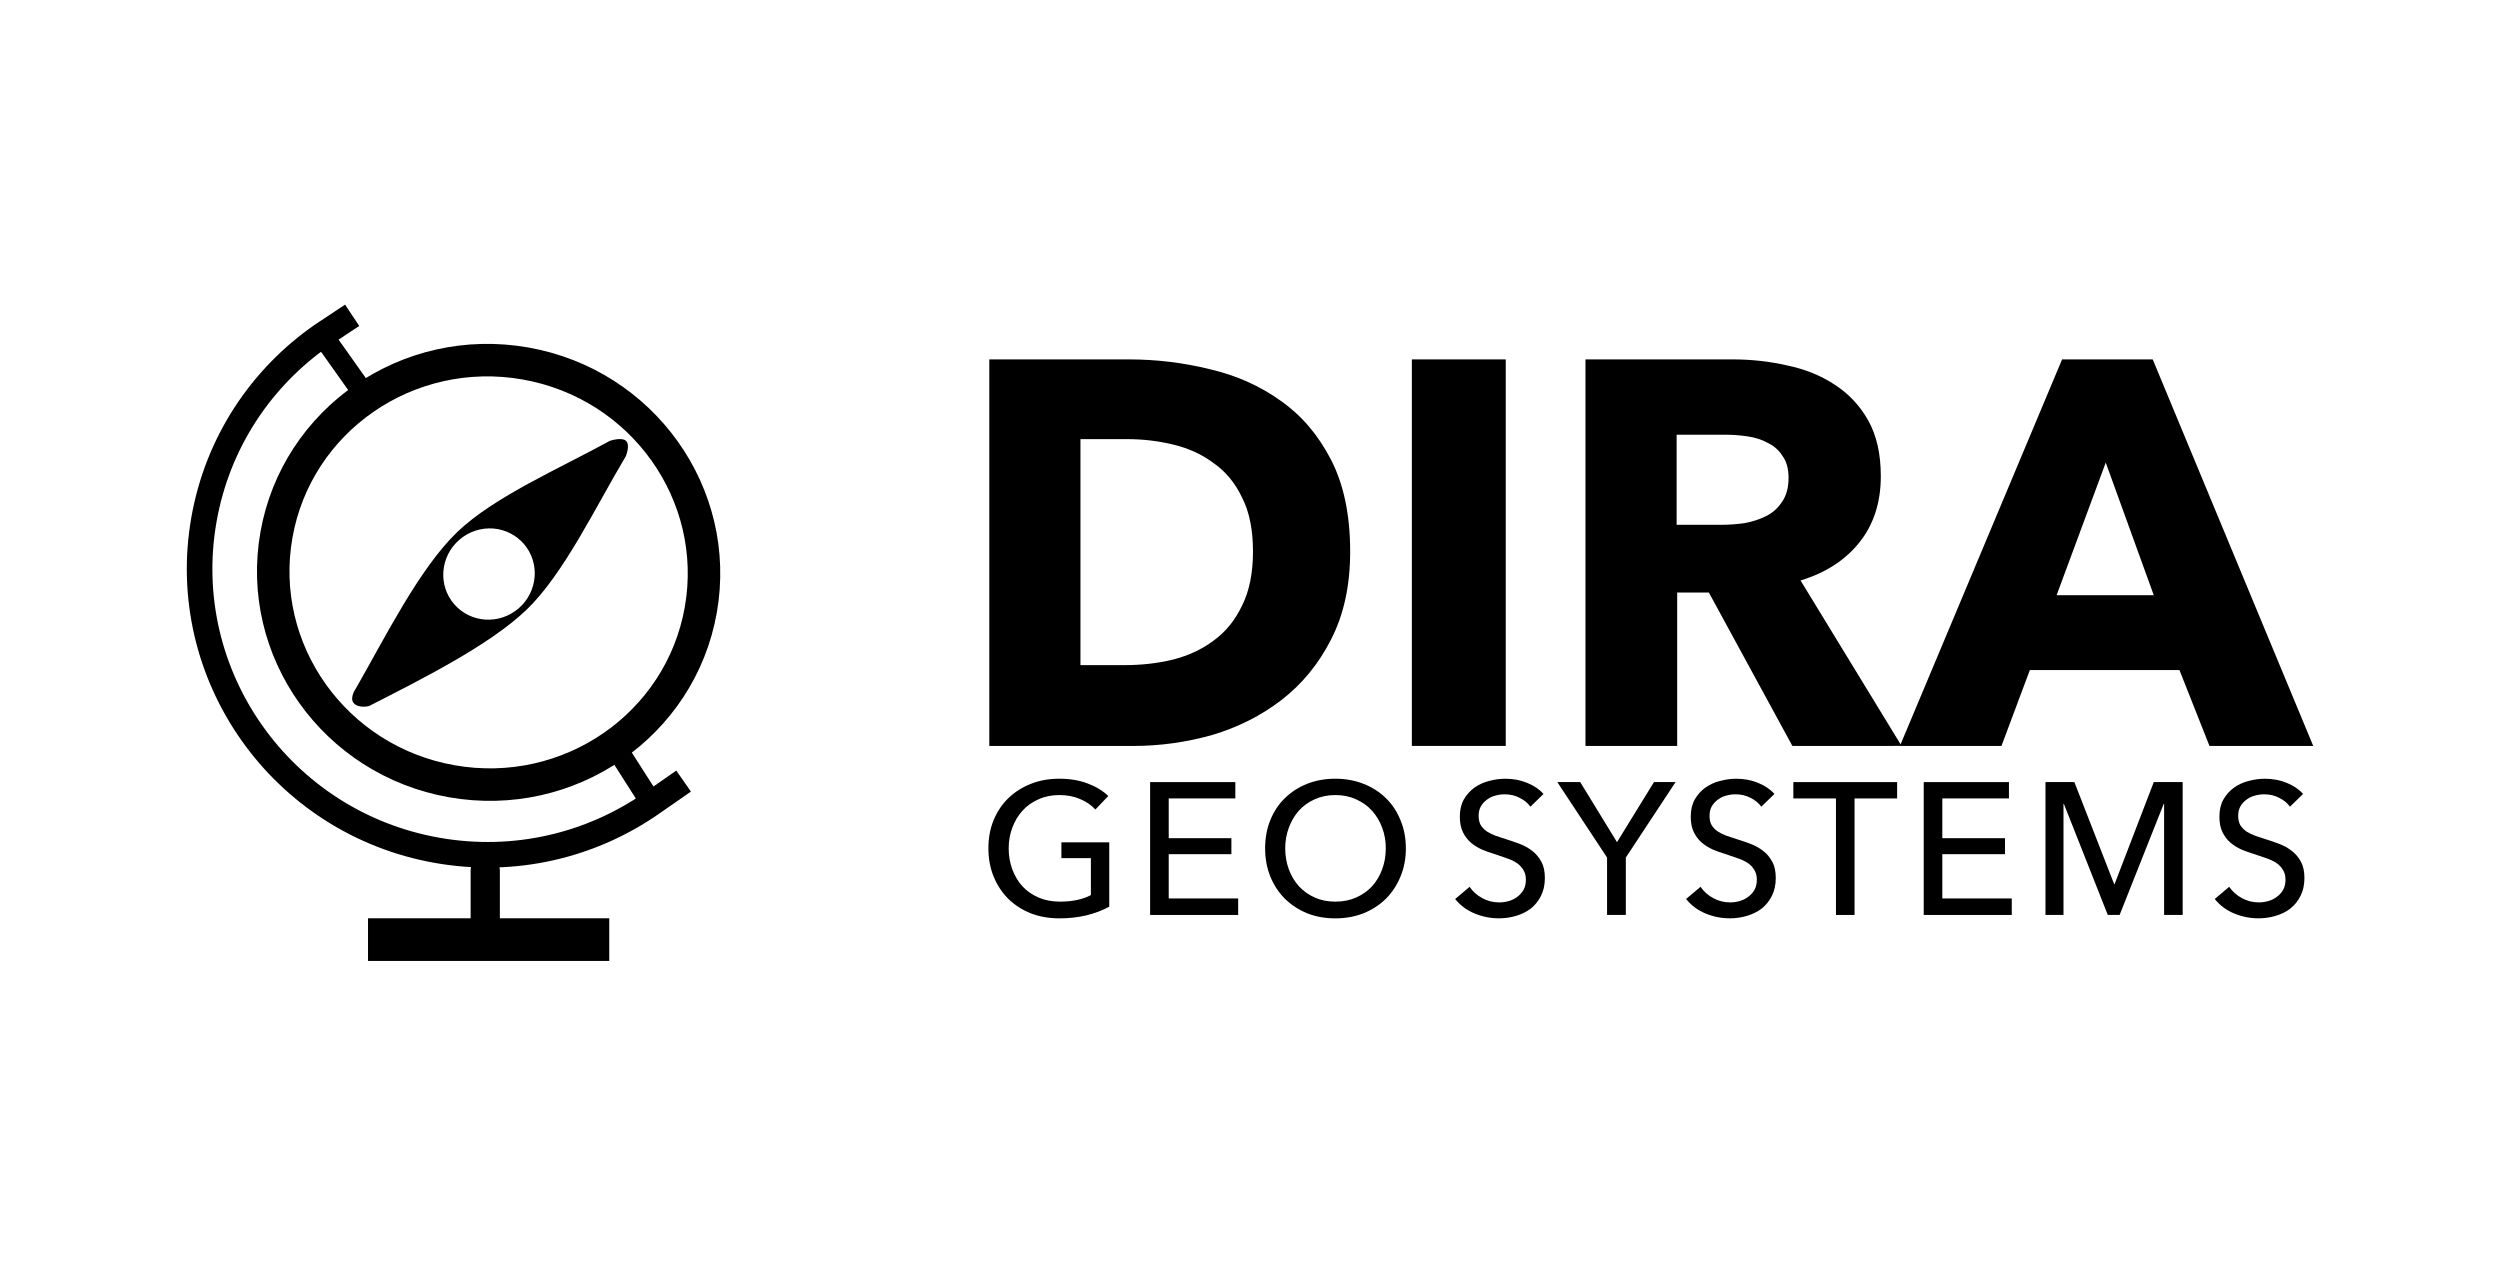
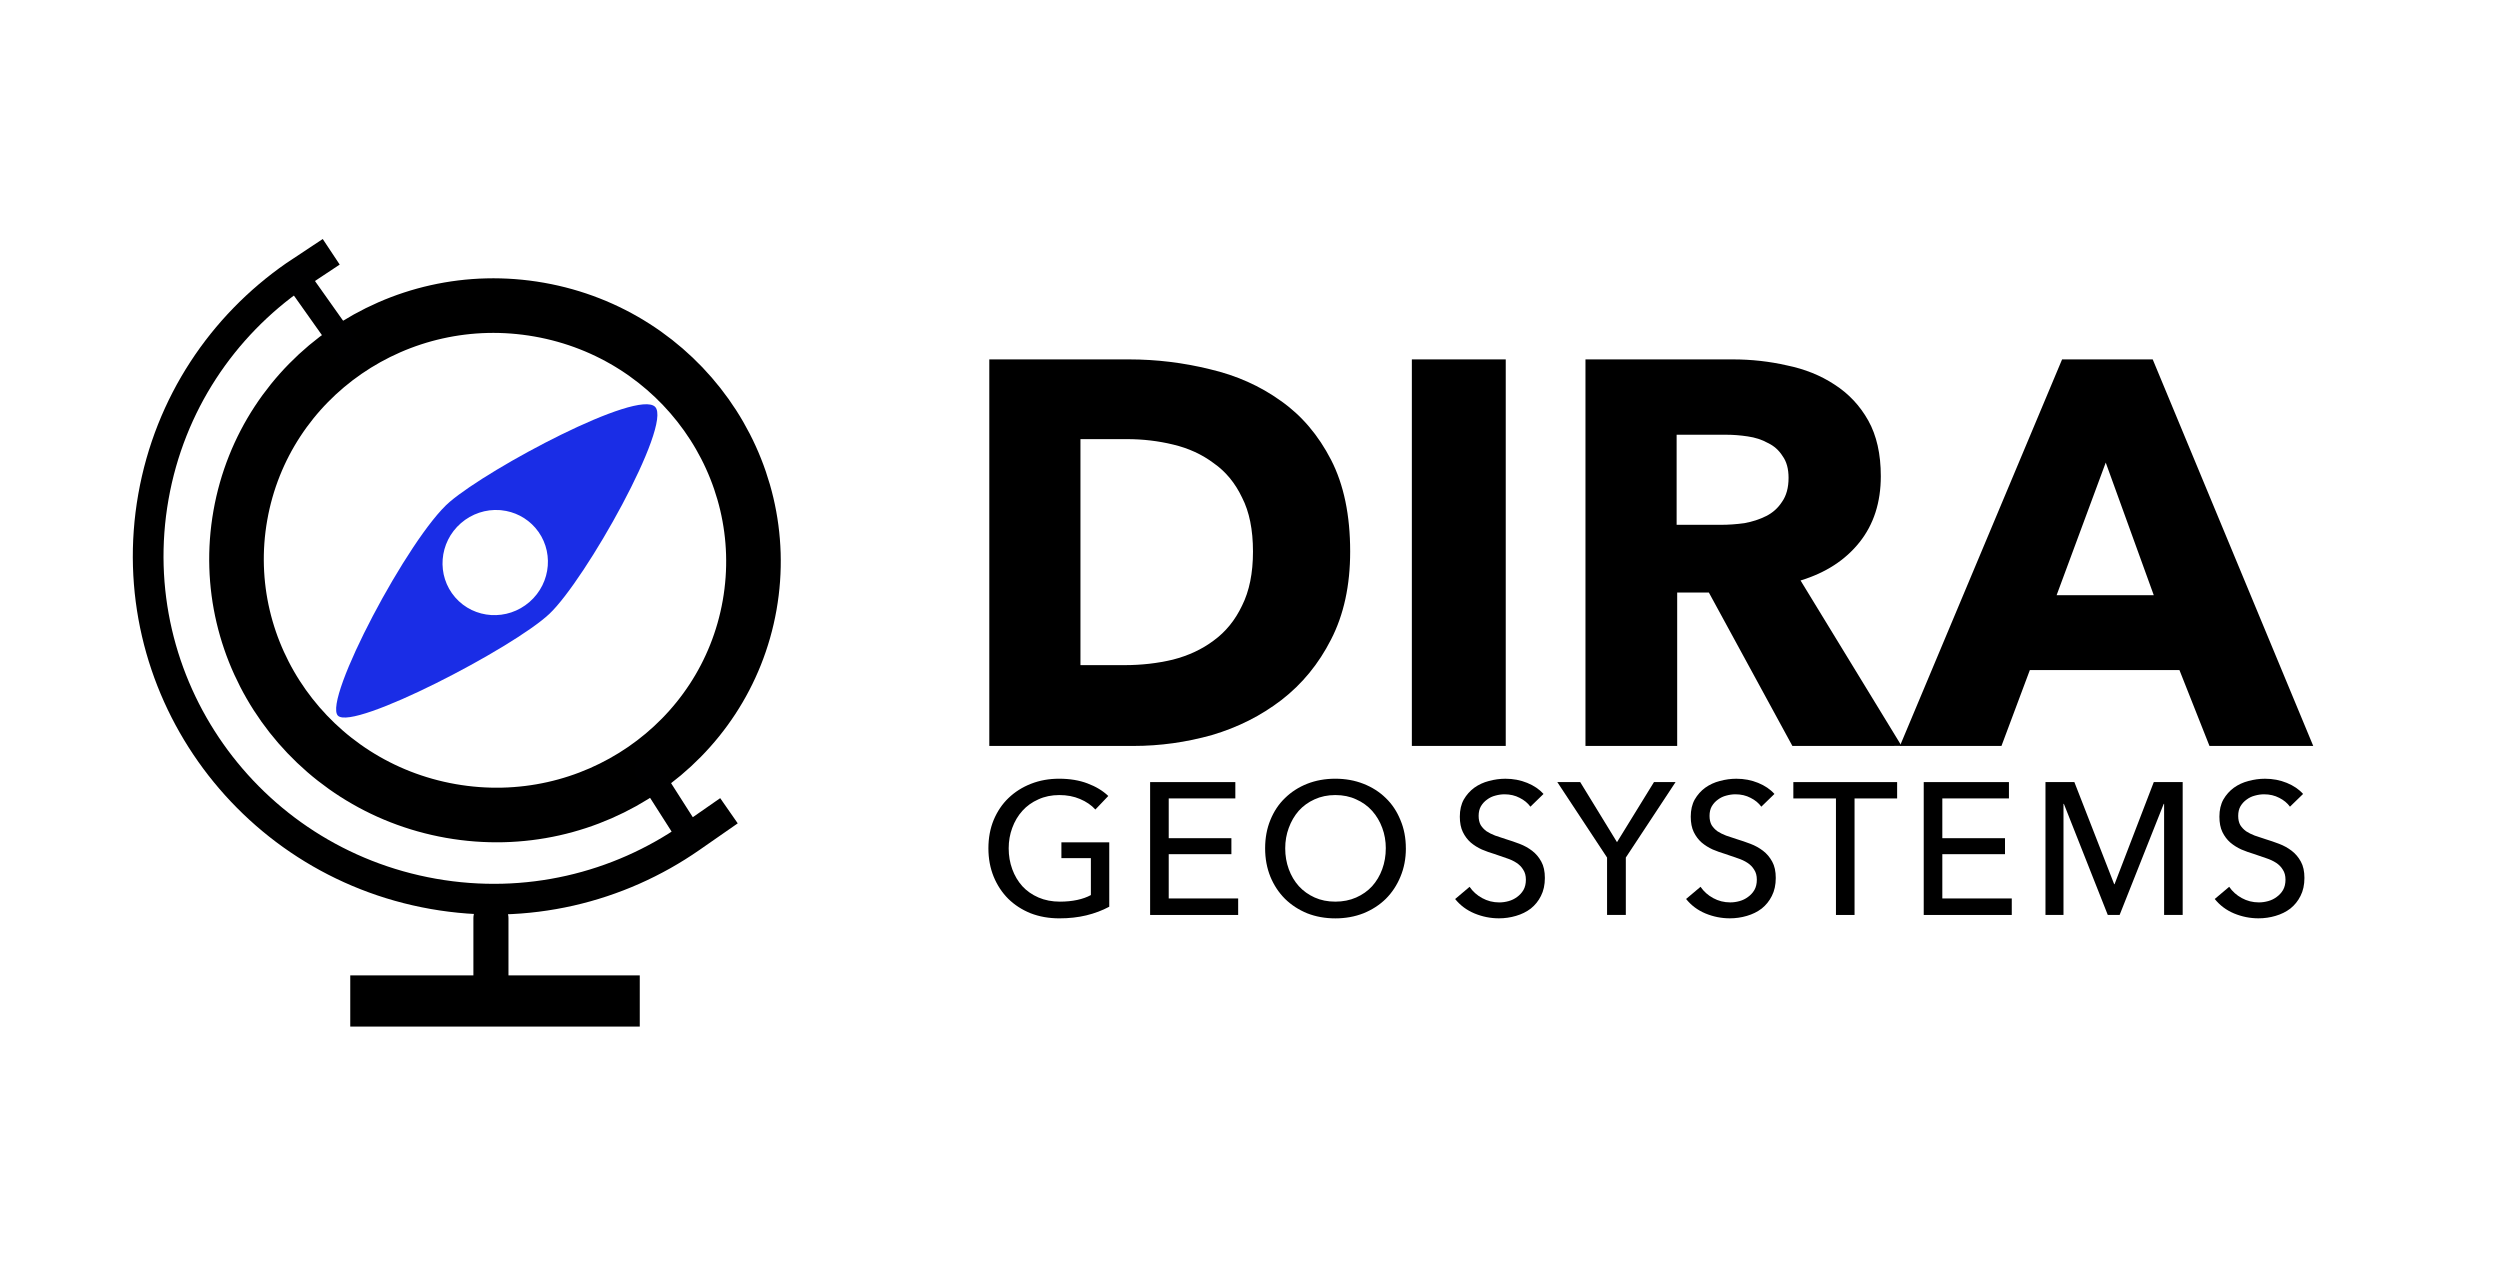
<svg xmlns="http://www.w3.org/2000/svg" width="155.084mm" height="79.001mm" viewBox="0 0 155.084 79.001" version="1.1" id="svg3459">
  <defs id="defs3456" />
  <g id="layer1" transform="translate(20.53781,42.39192)">
-     <g id="g1104" style="display:inline" transform="matrix(1.5,0,0,1.5,-49.2665,-66.46471)">
+     <g id="g1104" style="display:inline" transform="matrix(1.8,0,0,1.8,-60.67938,-79.13008)">
      <path id="path1100" style="display:inline;fill:none;fill-opacity:0.455;stroke:#000000;stroke-width:1.058;stroke-linecap:square;stroke-miterlimit:4;stroke-dasharray:none;stroke-opacity:1" d="m 46.989,48.653 -0.887,0.617 c -2.487,1.73 -5.64,2.515 -8.869,1.945 -6.459,-1.139 -10.777,-7.265 -9.646,-13.682 0.566,-3.209 2.387,-5.883 4.874,-7.613 l 0.814,-0.54" />
    </g>
-     <ellipse style="display:inline;fill:none;fill-opacity:0.455;stroke:#000000;stroke-width:2.016;stroke-linecap:square;stroke-miterlimit:4;stroke-dasharray:none;stroke-opacity:1" id="ellipse1106" cx="8.429" cy="-8.478" rx="13.366" ry="13.158" transform="rotate(10)" />
-     <g id="g1122" style="display:inline" transform="matrix(1.5,0,0,1.5,-49.2665,-66.46471)">
+     <ellipse style="display:inline;fill:none;fill-opacity:0.455;stroke:#000000;stroke-width:3.387;stroke-linecap:square;stroke-miterlimit:4;stroke-dasharray:none;stroke-opacity:1" id="ellipse1106" cx="8.688" cy="-9.284" rx="16.04" ry="15.79" transform="rotate(10)" />
+     <g id="g1122" style="display:inline" transform="matrix(1.8,0,0,1.8,-60.67938,-79.13008)">
      <path style="display:inline;fill:none;stroke:#000000;stroke-width:1.764;stroke-linecap:butt;stroke-linejoin:miter;stroke-miterlimit:4;stroke-dasharray:none;stroke-opacity:1" d="m 34.372,54.907 h 9.977" id="path1118" />
      <path style="display:inline;fill:none;stroke:#000000;stroke-width:1.209;stroke-linecap:round;stroke-linejoin:miter;stroke-miterlimit:4;stroke-dasharray:none;stroke-opacity:1" d="m 39.22,52.053 v 2.4" id="path1120" />
    </g>
-     <path id="path115563-4" style="color:#000000;display:inline;fill:#000000;fill-opacity:1;stroke-width:0.508;stroke-linecap:round;stroke-linejoin:round" d="m 2.347,1.411 c 3.219,-1.648 7.465,-3.758 9.782,-5.982 2.312,-2.219 4.312,-6.434 6.153,-9.516 0,0 0.287,-0.679 0.023,-0.947 -0.264,-0.268 -1.014,-0.009 -1.014,-0.009 -3.078,1.69 -7.168,3.46 -9.449,5.641 -2.353,2.251 -4.494,6.557 -6.288,9.69 0,0 -0.444,0.612 -0.142,0.945 0.302,0.333 0.936,0.177 0.936,0.177 z M 10.05,-9.607 c 0.024,0.002 0.049,0.004 0.073,0.007 0.711,0.071 1.365,0.408 1.831,0.943 1.019,1.172 0.879,2.962 -0.312,3.997 -1.191,1.035 -2.982,0.924 -4.001,-0.248 -1.019,-1.172 -0.879,-2.962 0.312,-3.997 0.581,-0.505 1.337,-0.757 2.097,-0.702 z" />
-     <path style="display:inline;fill:none;stroke:#000001;stroke-width:1.323;stroke-linecap:round;stroke-linejoin:miter;stroke-miterlimit:4;stroke-dasharray:none;stroke-opacity:1" d="m -0.524,-21.576 2.818,3.978 M 17.653,3.95 19.875,7.431" id="path115567-3" />
+     <path id="path115563-4" style="color:#000000;display:inline;fill:#1a2de6;fill-opacity:1;stroke-width:0.585;stroke-linecap:round;stroke-linejoin:round" d="m 10.473,-10.748 c 0.028,0.002 0.056,0.005 0.085,0.008 0.819,0.081 1.573,0.47 2.109,1.087 1.174,1.351 1.013,3.412 -0.359,4.604 C 10.936,-3.857 8.873,-3.985 7.698,-5.335 6.525,-6.686 6.685,-8.748 8.057,-9.94 8.727,-10.522 9.598,-10.813 10.473,-10.748 Z m 3.067,6.439 C 15.782,-6.422 21.172,-16.027 20.105,-17.149 19.037,-18.272 9.887,-13.407 7.365,-11.264 4.844,-9.122 -0.534,1.06 0.427,2.006 1.389,2.953 11.298,-2.196 13.54,-4.309 Z" />
+     <path style="display:inline;fill:none;stroke:#000001;stroke-width:1.588;stroke-linecap:round;stroke-linejoin:miter;stroke-miterlimit:4;stroke-dasharray:none;stroke-opacity:1" d="m -2.188,-25.264 3.381,4.773 M 19.624,5.367 22.29,9.545" id="path115567-3" />
    <path id="path908" d="M 34.129,-36.863 V 31.08" style="display:inline;fill:none;stroke:none;stroke-width:1.058;stroke-linecap:square;stroke-linejoin:miter;stroke-miterlimit:4;stroke-dasharray:none;stroke-opacity:1" />
    <g aria-label="DIRA" id="text912" style="font-weight:800;font-size:22.578px;line-height:1.25;font-family:'Avenir Next LT Pro';-inkscape-font-specification:'Avenir Next LT Pro, Ultra-Bold';display:inline;stroke-width:0.265" transform="matrix(1.5,0,0,1.5,-30.08959,1.445758)">
      <path d="m 62.205,-6.414 q 0,2.1 -0.79,3.635 -0.768,1.513 -2.055,2.506 -1.264,0.971 -2.867,1.445 -1.603,0.452 -3.251,0.452 H 47.281 V -14.362 h 5.78 q 1.693,0 3.342,0.406 1.648,0.384 2.935,1.31 1.287,0.903 2.077,2.438 0.79,1.535 0.79,3.793 z m -4.019,0 q 0,-1.355 -0.452,-2.235 -0.429,-0.903 -1.174,-1.422 -0.722,-0.542 -1.671,-0.768 -0.926,-0.226 -1.919,-0.226 h -1.919 v 9.347 h 1.829 q 1.039,0 1.987,-0.226 0.971,-0.248 1.693,-0.79 0.745,-0.542 1.174,-1.445 0.452,-0.903 0.452,-2.235 z" id="path834" />
      <path d="M 64.756,1.623 V -14.362 h 3.883 V 1.623 Z" id="path836" />
      <path d="m 80.493,1.623 -3.454,-6.344 h -1.31 v 6.344 h -3.793 V -14.362 h 6.096 q 1.151,0 2.235,0.248 1.106,0.226 1.964,0.79 0.881,0.564 1.4,1.49 0.519,0.926 0.519,2.303 0,1.626 -0.881,2.732 -0.881,1.106 -2.438,1.58 l 4.177,6.841 z M 80.335,-9.462 q 0,-0.564 -0.248,-0.903 -0.226,-0.361 -0.61,-0.542 -0.361,-0.203 -0.835,-0.271 -0.452,-0.068 -0.881,-0.068 h -2.055 v 3.725 h 1.829 q 0.474,0 0.971,-0.068 0.497,-0.09 0.903,-0.294 0.406,-0.203 0.655,-0.587 0.271,-0.384 0.271,-0.993 z" id="path838" />
      <path d="m 97.742,1.623 -1.242,-3.138 h -6.186 l -1.174,3.138 h -4.199 l 6.706,-15.985 h 3.748 l 6.638,15.985 z m -4.29,-11.718 -2.032,5.486 h 4.019 z" id="path840" />
    </g>
    <g aria-label="GEOSYSTEMS" id="text916" style="font-weight:500;font-size:7.056px;line-height:1.25;font-family:'Avenir Next LT Pro';-inkscape-font-specification:'Avenir Next LT Pro, Medium';letter-spacing:0.37px;display:inline;stroke-width:0.265" transform="matrix(1.5,0,0,1.5,-30.08959,1.445758)">
      <path d="M 51.668,4.253 Q 51.42,3.981 51.032,3.818 50.651,3.655 50.178,3.655 q -0.481,0 -0.869,0.179 -0.388,0.171 -0.66,0.473 -0.272,0.303 -0.419,0.706 -0.147,0.396 -0.147,0.846 0,0.458 0.147,0.861 0.147,0.404 0.419,0.706 0.272,0.295 0.667,0.466 0.396,0.171 0.885,0.171 0.388,0 0.714,-0.07 0.326,-0.07 0.567,-0.202 V 6.263 H 50.263 V 5.611 h 1.979 v 2.662 q -0.435,0.233 -0.947,0.357 -0.512,0.124 -1.118,0.124 -0.644,0 -1.187,-0.21 Q 48.455,8.327 48.067,7.947 47.679,7.559 47.462,7.031 47.244,6.495 47.244,5.859 q 0,-0.644 0.217,-1.172 0.225,-0.536 0.613,-0.908 0.396,-0.38 0.931,-0.59 0.536,-0.21 1.164,-0.21 0.66,0 1.172,0.194 0.52,0.194 0.861,0.52 z" id="path861" />
      <path d="m 54.701,7.931 h 2.872 V 8.614 H 53.932 V 3.119 h 3.524 v 0.675 h -2.755 v 1.645 h 2.592 V 6.1 h -2.592 z" id="path863" />
      <path d="m 64.509,5.859 q 0,0.636 -0.225,1.172 -0.217,0.528 -0.605,0.916 -0.388,0.38 -0.924,0.598 -0.536,0.21 -1.164,0.21 -0.629,0 -1.164,-0.21 Q 59.898,8.327 59.51,7.947 59.122,7.559 58.905,7.031 58.688,6.495 58.688,5.859 q 0,-0.644 0.217,-1.172 0.217,-0.536 0.605,-0.908 0.388,-0.38 0.916,-0.59 0.536,-0.21 1.164,-0.21 0.629,0 1.164,0.21 0.536,0.21 0.924,0.59 0.388,0.373 0.605,0.908 0.225,0.528 0.225,1.172 z m -0.83,0 q 0,-0.45 -0.147,-0.846 Q 63.383,4.61 63.112,4.307 62.84,4.004 62.452,3.833 62.072,3.655 61.59,3.655 q -0.473,0 -0.861,0.179 -0.38,0.171 -0.652,0.473 -0.264,0.303 -0.411,0.706 -0.147,0.396 -0.147,0.846 0,0.458 0.147,0.861 0.147,0.404 0.419,0.706 0.272,0.295 0.652,0.466 0.38,0.171 0.854,0.171 0.473,0 0.861,-0.171 0.388,-0.171 0.66,-0.466 0.272,-0.303 0.419,-0.706 0.147,-0.404 0.147,-0.861 z" id="path865" />
      <path d="M 69.659,4.136 Q 69.496,3.911 69.216,3.771 68.937,3.624 68.588,3.624 q -0.186,0 -0.38,0.054 -0.186,0.047 -0.341,0.163 -0.155,0.109 -0.256,0.279 -0.093,0.163 -0.093,0.396 0,0.225 0.085,0.38 0.093,0.147 0.241,0.256 0.155,0.101 0.357,0.179 0.21,0.07 0.442,0.147 0.279,0.085 0.567,0.194 0.287,0.109 0.52,0.287 0.233,0.179 0.38,0.45 0.147,0.264 0.147,0.675 0,0.427 -0.163,0.745 -0.155,0.31 -0.419,0.52 -0.264,0.202 -0.613,0.303 -0.341,0.101 -0.706,0.101 -0.52,0 -1.009,-0.202 Q 66.865,8.35 66.546,7.955 L 67.144,7.45 q 0.194,0.287 0.52,0.466 0.326,0.179 0.706,0.179 0.194,0 0.388,-0.054 0.194,-0.054 0.349,-0.171 0.163,-0.116 0.264,-0.287 0.101,-0.179 0.101,-0.427 0,-0.248 -0.109,-0.411 -0.101,-0.171 -0.279,-0.287 Q 68.906,6.34 68.665,6.263 68.432,6.177 68.169,6.092 67.905,6.014 67.649,5.906 67.392,5.789 67.191,5.618 66.989,5.44 66.865,5.184 66.74,4.928 66.74,4.547 q 0,-0.411 0.163,-0.706 0.171,-0.295 0.435,-0.489 0.272,-0.194 0.605,-0.279 0.341,-0.093 0.683,-0.093 0.481,0 0.9,0.171 0.419,0.171 0.675,0.458 z" id="path867" />
      <path d="M 73.605,8.614 H 72.829 V 6.239 L 70.772,3.119 h 0.947 l 1.521,2.484 1.529,-2.484 h 0.893 L 73.605,6.239 Z" id="path869" />
      <path d="M 79.208,4.136 Q 79.045,3.911 78.766,3.771 78.487,3.624 78.137,3.624 q -0.186,0 -0.38,0.054 -0.186,0.047 -0.341,0.163 -0.155,0.109 -0.256,0.279 -0.093,0.163 -0.093,0.396 0,0.225 0.085,0.38 0.093,0.147 0.241,0.256 0.155,0.101 0.357,0.179 0.21,0.07 0.442,0.147 0.279,0.085 0.567,0.194 0.287,0.109 0.52,0.287 0.233,0.179 0.38,0.45 0.147,0.264 0.147,0.675 0,0.427 -0.163,0.745 -0.155,0.31 -0.419,0.52 -0.264,0.202 -0.613,0.303 -0.341,0.101 -0.706,0.101 -0.52,0 -1.009,-0.202 -0.481,-0.202 -0.799,-0.598 l 0.598,-0.504 q 0.194,0.287 0.52,0.466 0.326,0.179 0.706,0.179 0.194,0 0.388,-0.054 0.194,-0.054 0.349,-0.171 0.163,-0.116 0.264,-0.287 0.101,-0.179 0.101,-0.427 0,-0.248 -0.109,-0.411 Q 78.813,6.573 78.634,6.457 78.456,6.34 78.215,6.263 77.982,6.177 77.718,6.092 77.454,6.014 77.198,5.906 76.942,5.789 76.74,5.618 76.539,5.44 76.414,5.184 76.29,4.928 76.29,4.547 q 0,-0.411 0.163,-0.706 0.171,-0.295 0.435,-0.489 0.272,-0.194 0.605,-0.279 0.341,-0.093 0.683,-0.093 0.481,0 0.9,0.171 0.419,0.171 0.675,0.458 z" id="path871" />
      <path d="M 83.064,8.614 H 82.295 V 3.795 H 80.533 V 3.119 h 4.292 V 3.795 H 83.064 Z" id="path873" />
      <path d="m 86.694,7.931 h 2.872 V 8.614 H 85.925 V 3.119 h 3.524 v 0.675 h -2.755 v 1.645 h 2.592 V 6.1 h -2.592 z" id="path875" />
      <path d="m 93.801,7.341 h 0.016 l 1.622,-4.222 h 1.195 v 5.495 h -0.768 v -4.595 h -0.016 l -1.824,4.595 h -0.489 l -1.816,-4.595 h -0.016 v 4.595 H 90.96 V 3.119 h 1.195 z" id="path877" />
      <path d="m 101.071,4.136 q -0.163,-0.225 -0.442,-0.365 -0.279,-0.147 -0.629,-0.147 -0.186,0 -0.38,0.054 -0.186,0.047 -0.341,0.163 -0.155,0.109 -0.256,0.279 -0.093,0.163 -0.093,0.396 0,0.225 0.085,0.38 0.093,0.147 0.241,0.256 0.155,0.101 0.357,0.179 0.21,0.07 0.442,0.147 0.279,0.085 0.567,0.194 0.287,0.109 0.52,0.287 0.233,0.179 0.38,0.45 0.147,0.264 0.147,0.675 0,0.427 -0.163,0.745 -0.155,0.31 -0.419,0.52 -0.264,0.202 -0.613,0.303 -0.341,0.101 -0.706,0.101 -0.52,0 -1.009,-0.202 -0.481,-0.202 -0.799,-0.598 l 0.598,-0.504 q 0.194,0.287 0.52,0.466 0.326,0.179 0.706,0.179 0.194,0 0.388,-0.054 0.194,-0.054 0.349,-0.171 0.163,-0.116 0.264,-0.287 0.101,-0.179 0.101,-0.427 0,-0.248 -0.109,-0.411 -0.101,-0.171 -0.279,-0.287 -0.179,-0.116 -0.419,-0.194 Q 99.845,6.177 99.581,6.092 99.317,6.014 99.061,5.906 98.805,5.789 98.603,5.618 98.401,5.44 98.277,5.184 98.153,4.928 98.153,4.547 q 0,-0.411 0.163,-0.706 0.171,-0.295 0.435,-0.489 0.272,-0.194 0.605,-0.279 0.341,-0.093 0.683,-0.093 0.481,0 0.9,0.171 0.419,0.171 0.675,0.458 z" id="path879" />
    </g>
  </g>
</svg>
